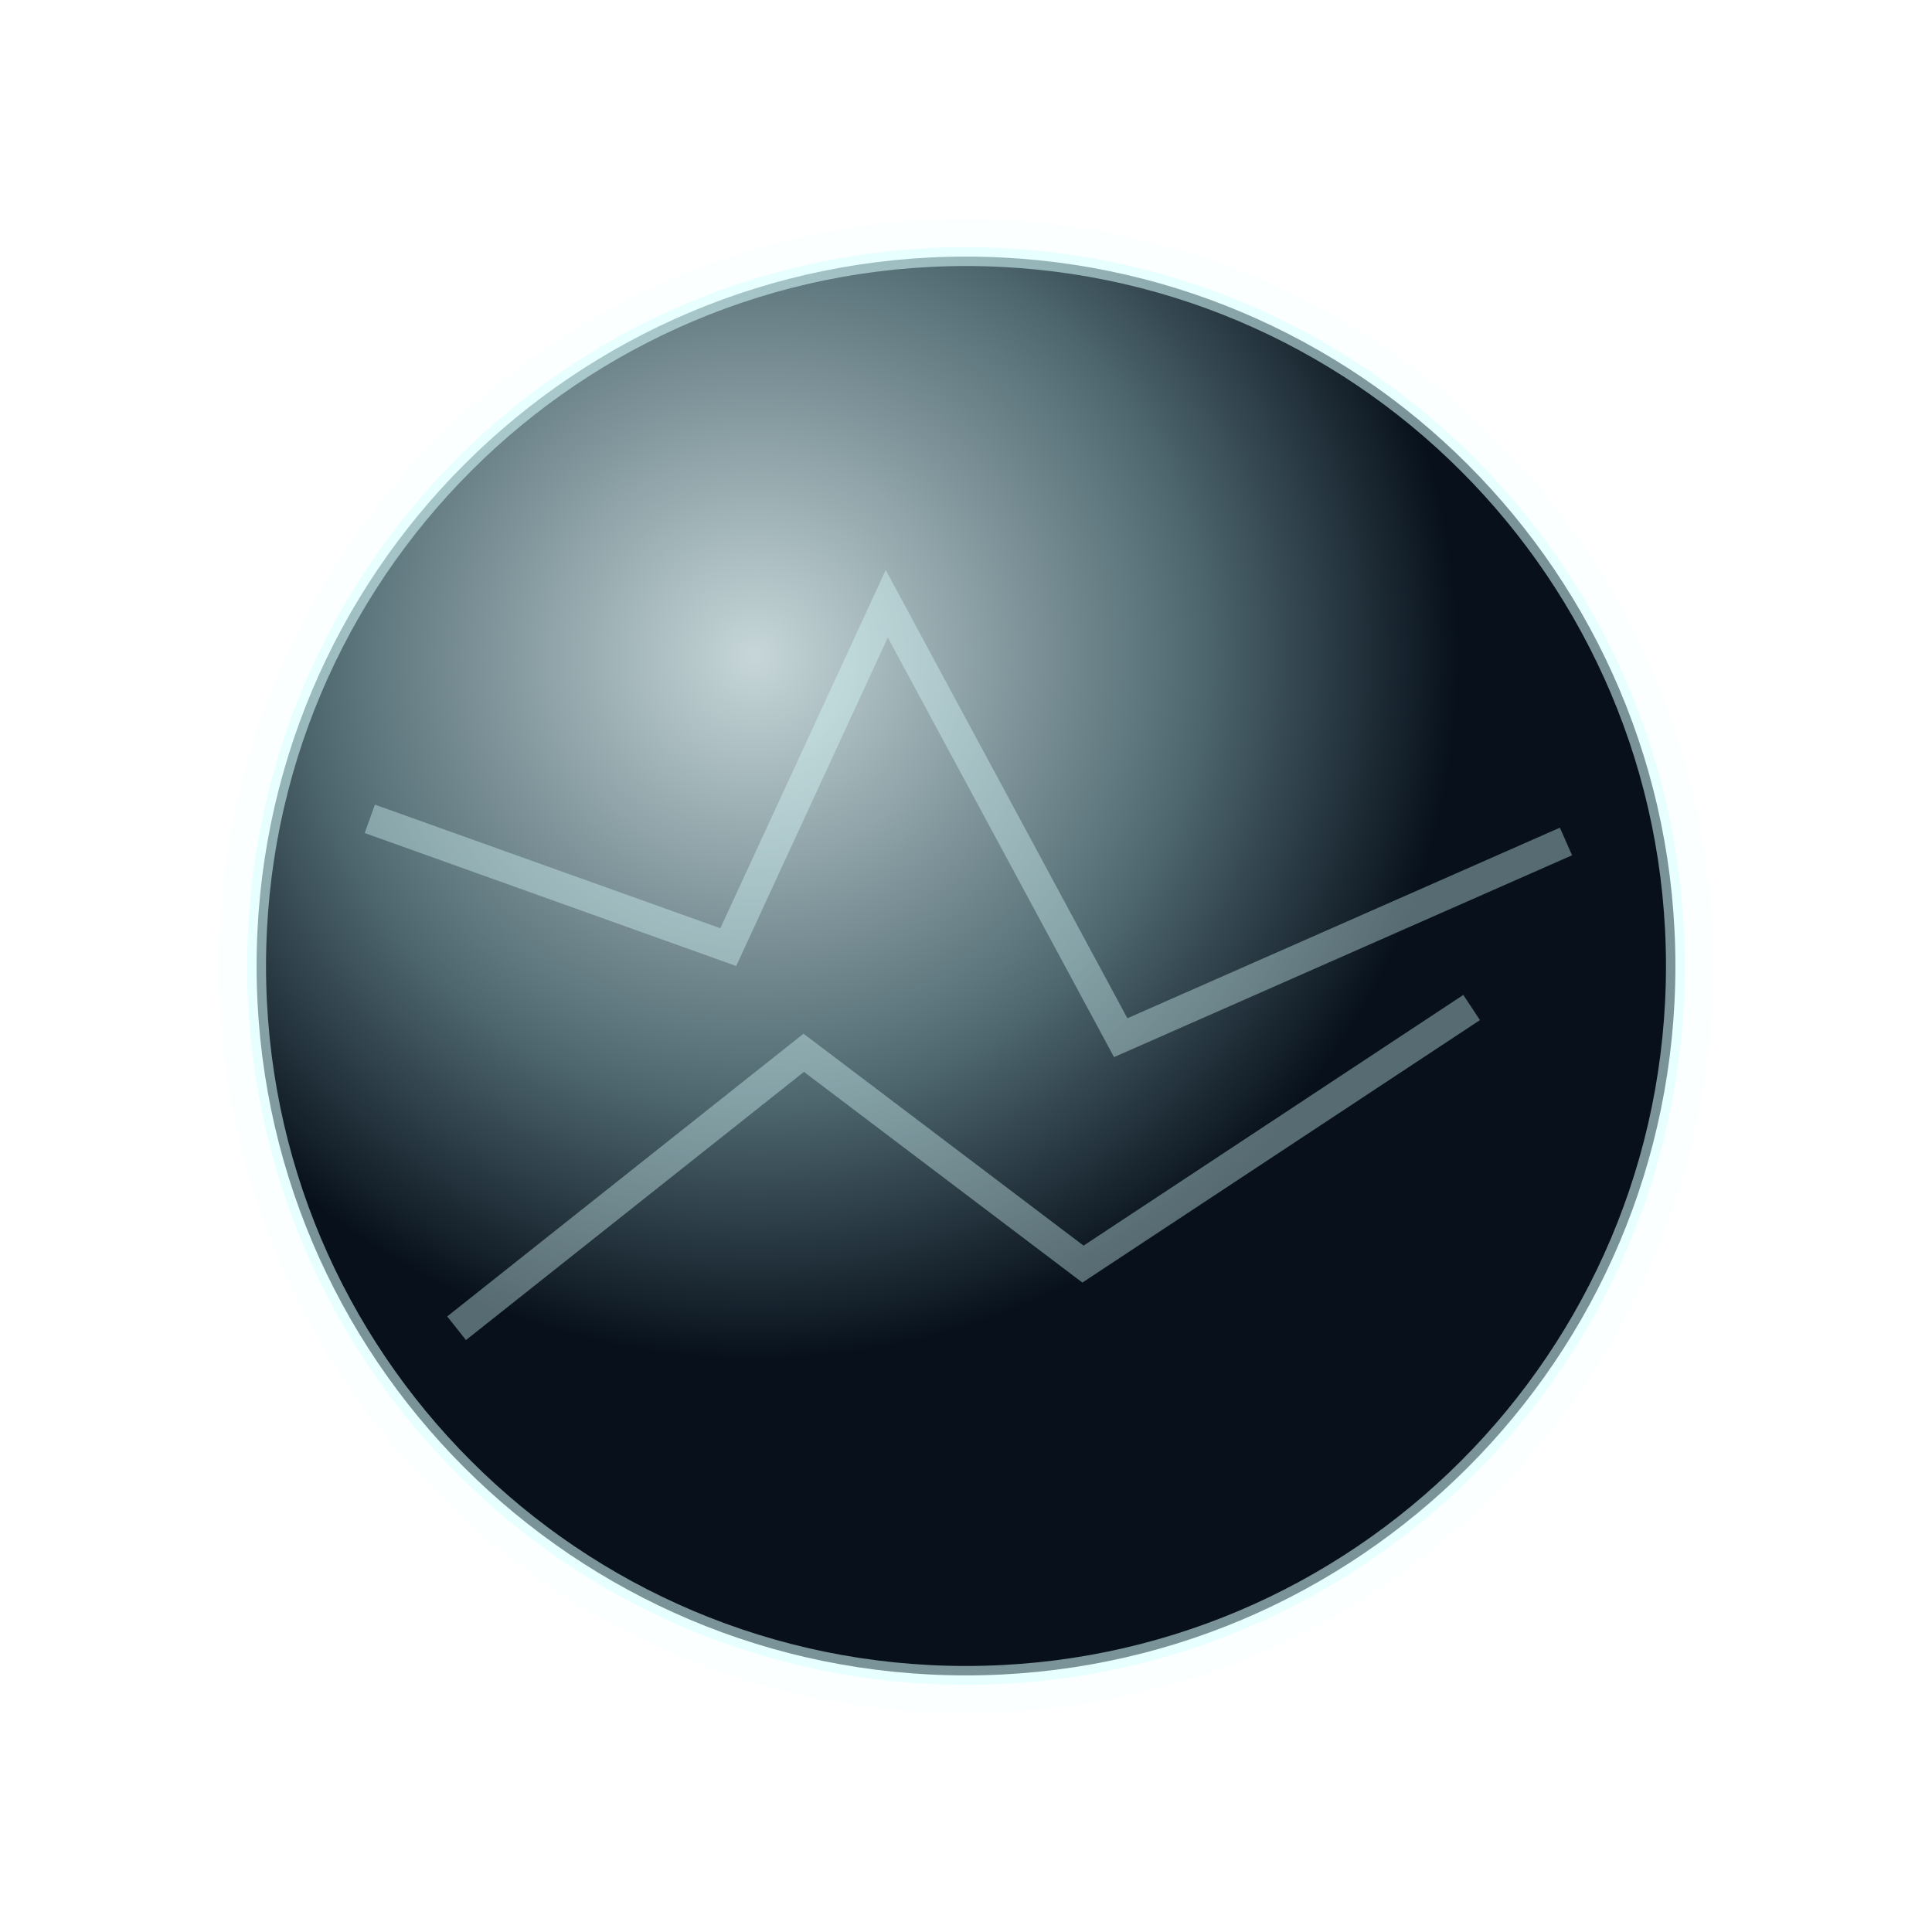
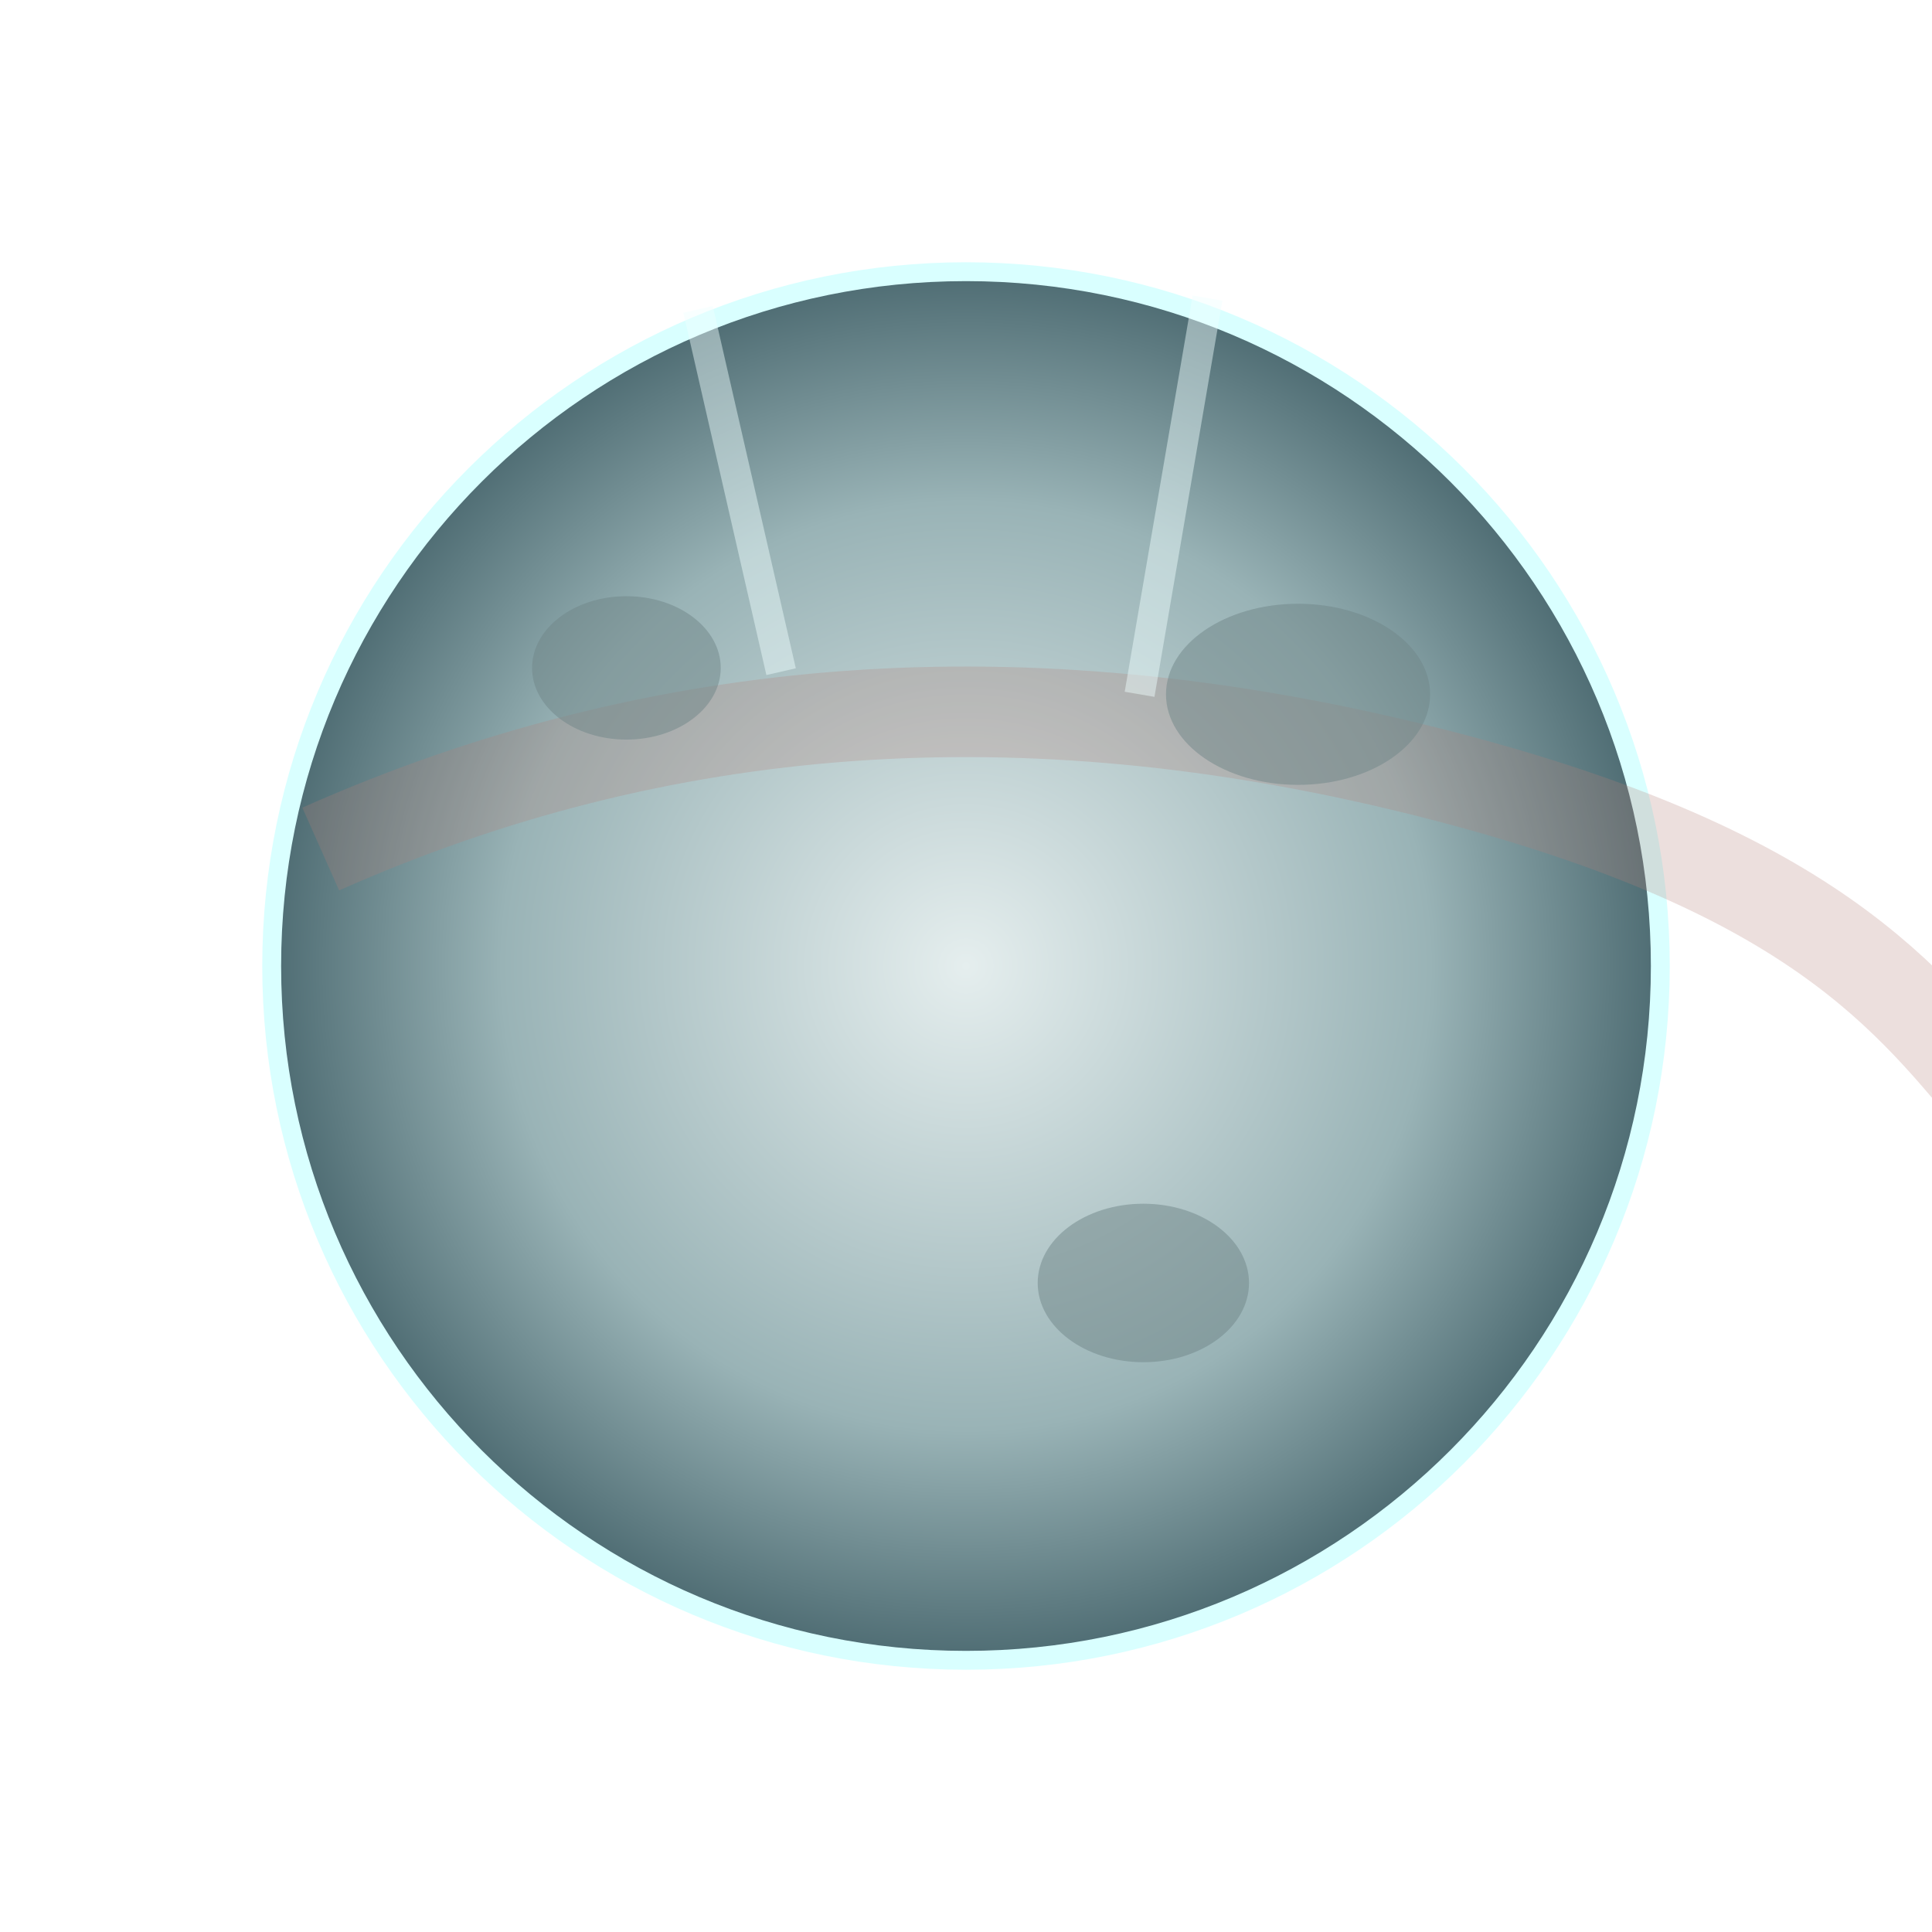
<svg xmlns="http://www.w3.org/2000/svg" width="512" height="512" viewBox="0 0 512 512">
  <defs>
-     <radialGradient id="g" cx="35%" cy="28%">
-       <stop offset="0" stop-color="#c7d7d9" />
-       <stop offset=".62" stop-color="#516a72" />
-       <stop offset="1" stop-color="#07101b" />
+     <radialGradient id="g">
+       <stop stop-color="#e5eeee" />
+       <stop offset=".66" stop-color="#99b3b6" />
+       <stop offset="1" stop-color="#4b6970" />
    </radialGradient>
-     <linearGradient id="l" x1="0" x2="1">
-       <stop stop-color="#c7d7d9" />
-       <stop offset="1" stop-color="#516a72" />
-     </linearGradient>
-     <clipPath id="c">
-       <circle cx="256" cy="256" r="188" />
-     </clipPath>
  </defs>
-   <circle cx="256" cy="256" r="198" fill="#d9ffff" opacity=".10" />
-   <circle cx="256" cy="256" r="188" fill="url(#g)" />
-   <circle cx="256" cy="256" r="188" fill="none" stroke="#d9ffff" stroke-width="5" opacity=".55" />
-   <g clip-path="url(#c)" fill="none" stroke="#d9ffff" stroke-width="8" opacity=".38">
-     <path d="M98 217l95 34 42-91 62 115 118-52" />
-     <path d="M121 352l92-73 74 56 103-68" />
+   <circle cx="256" cy="256" r="184" fill="url(#g)" stroke="#d9ffff" stroke-width="5" />
+   <path d="M85 225c90-40 186-47 291-21s130 61 155 91" fill="none" stroke="#b57e78" stroke-width="24" opacity=".25" />
+   <g fill="#6f8588" opacity=".5">
+     <ellipse cx="166" cy="177" rx="25" ry="19" />
+     <ellipse cx="344" cy="184" rx="35" ry="24" />
+     <ellipse cx="303" cy="340" rx="28" ry="21" />
  </g>
+   <path d="M185 82l22 96m113-99l-18 105" stroke="#efffff" stroke-width="8" opacity=".45" />
</svg>
